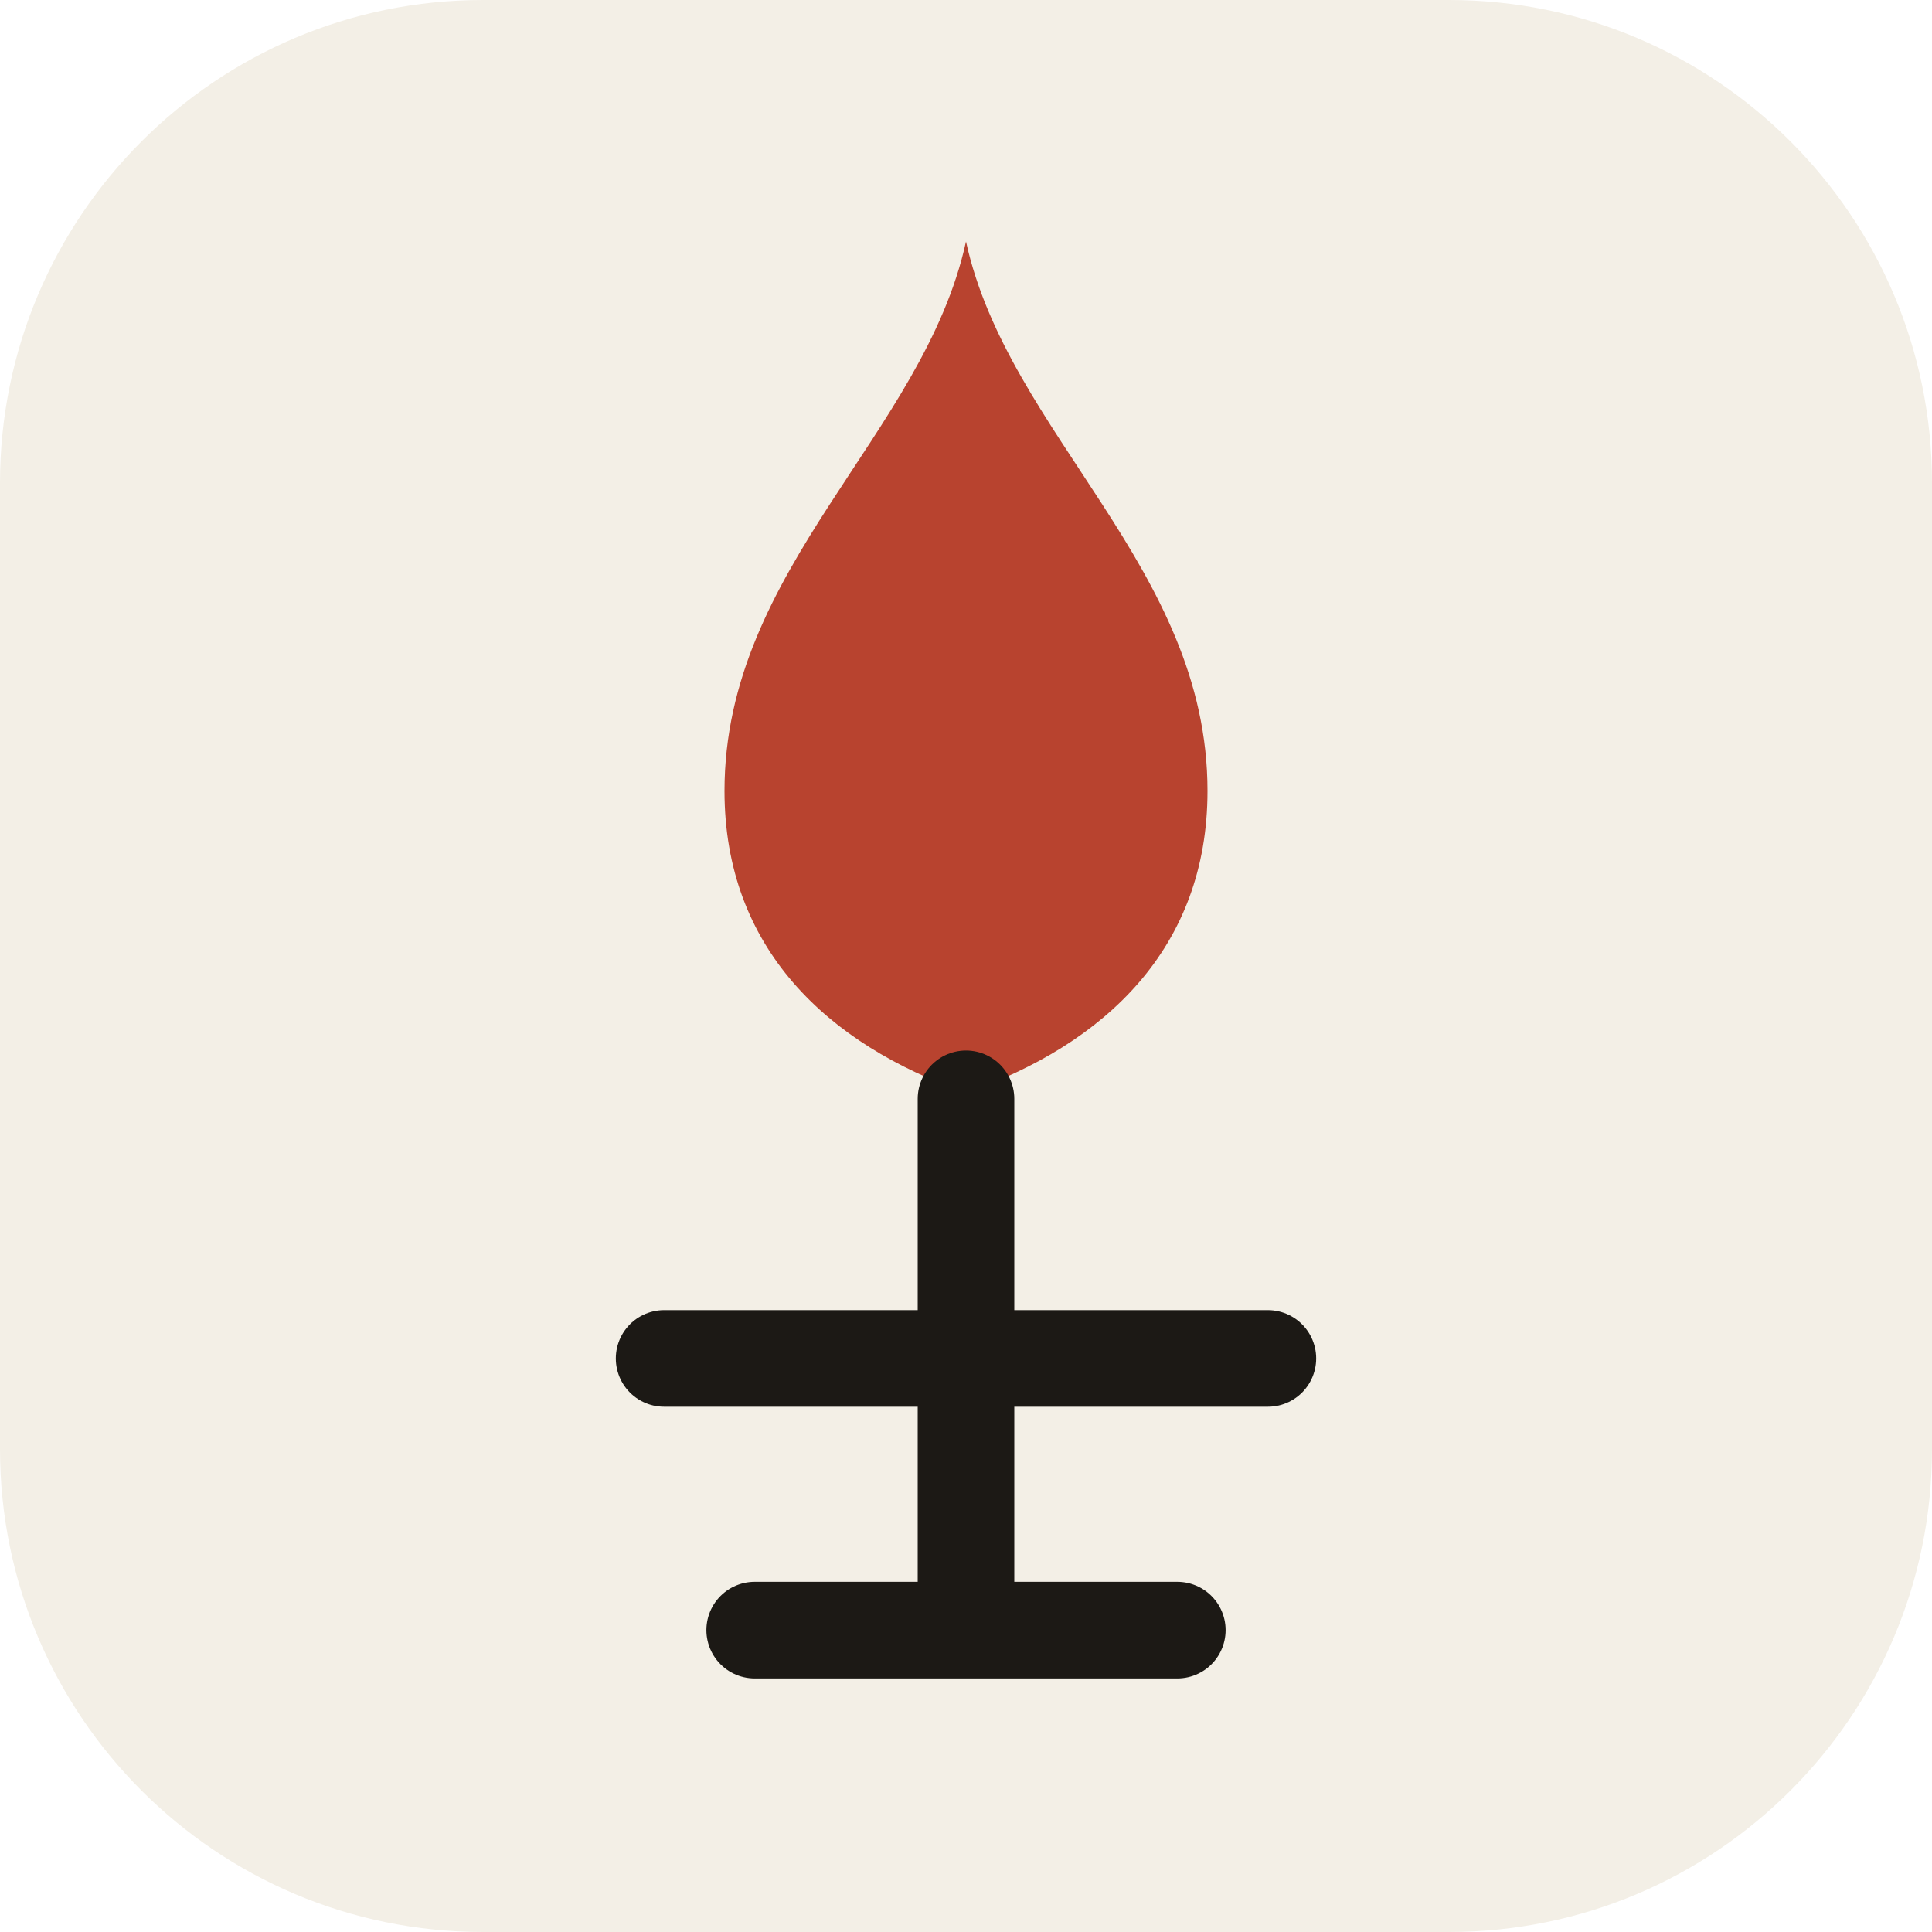
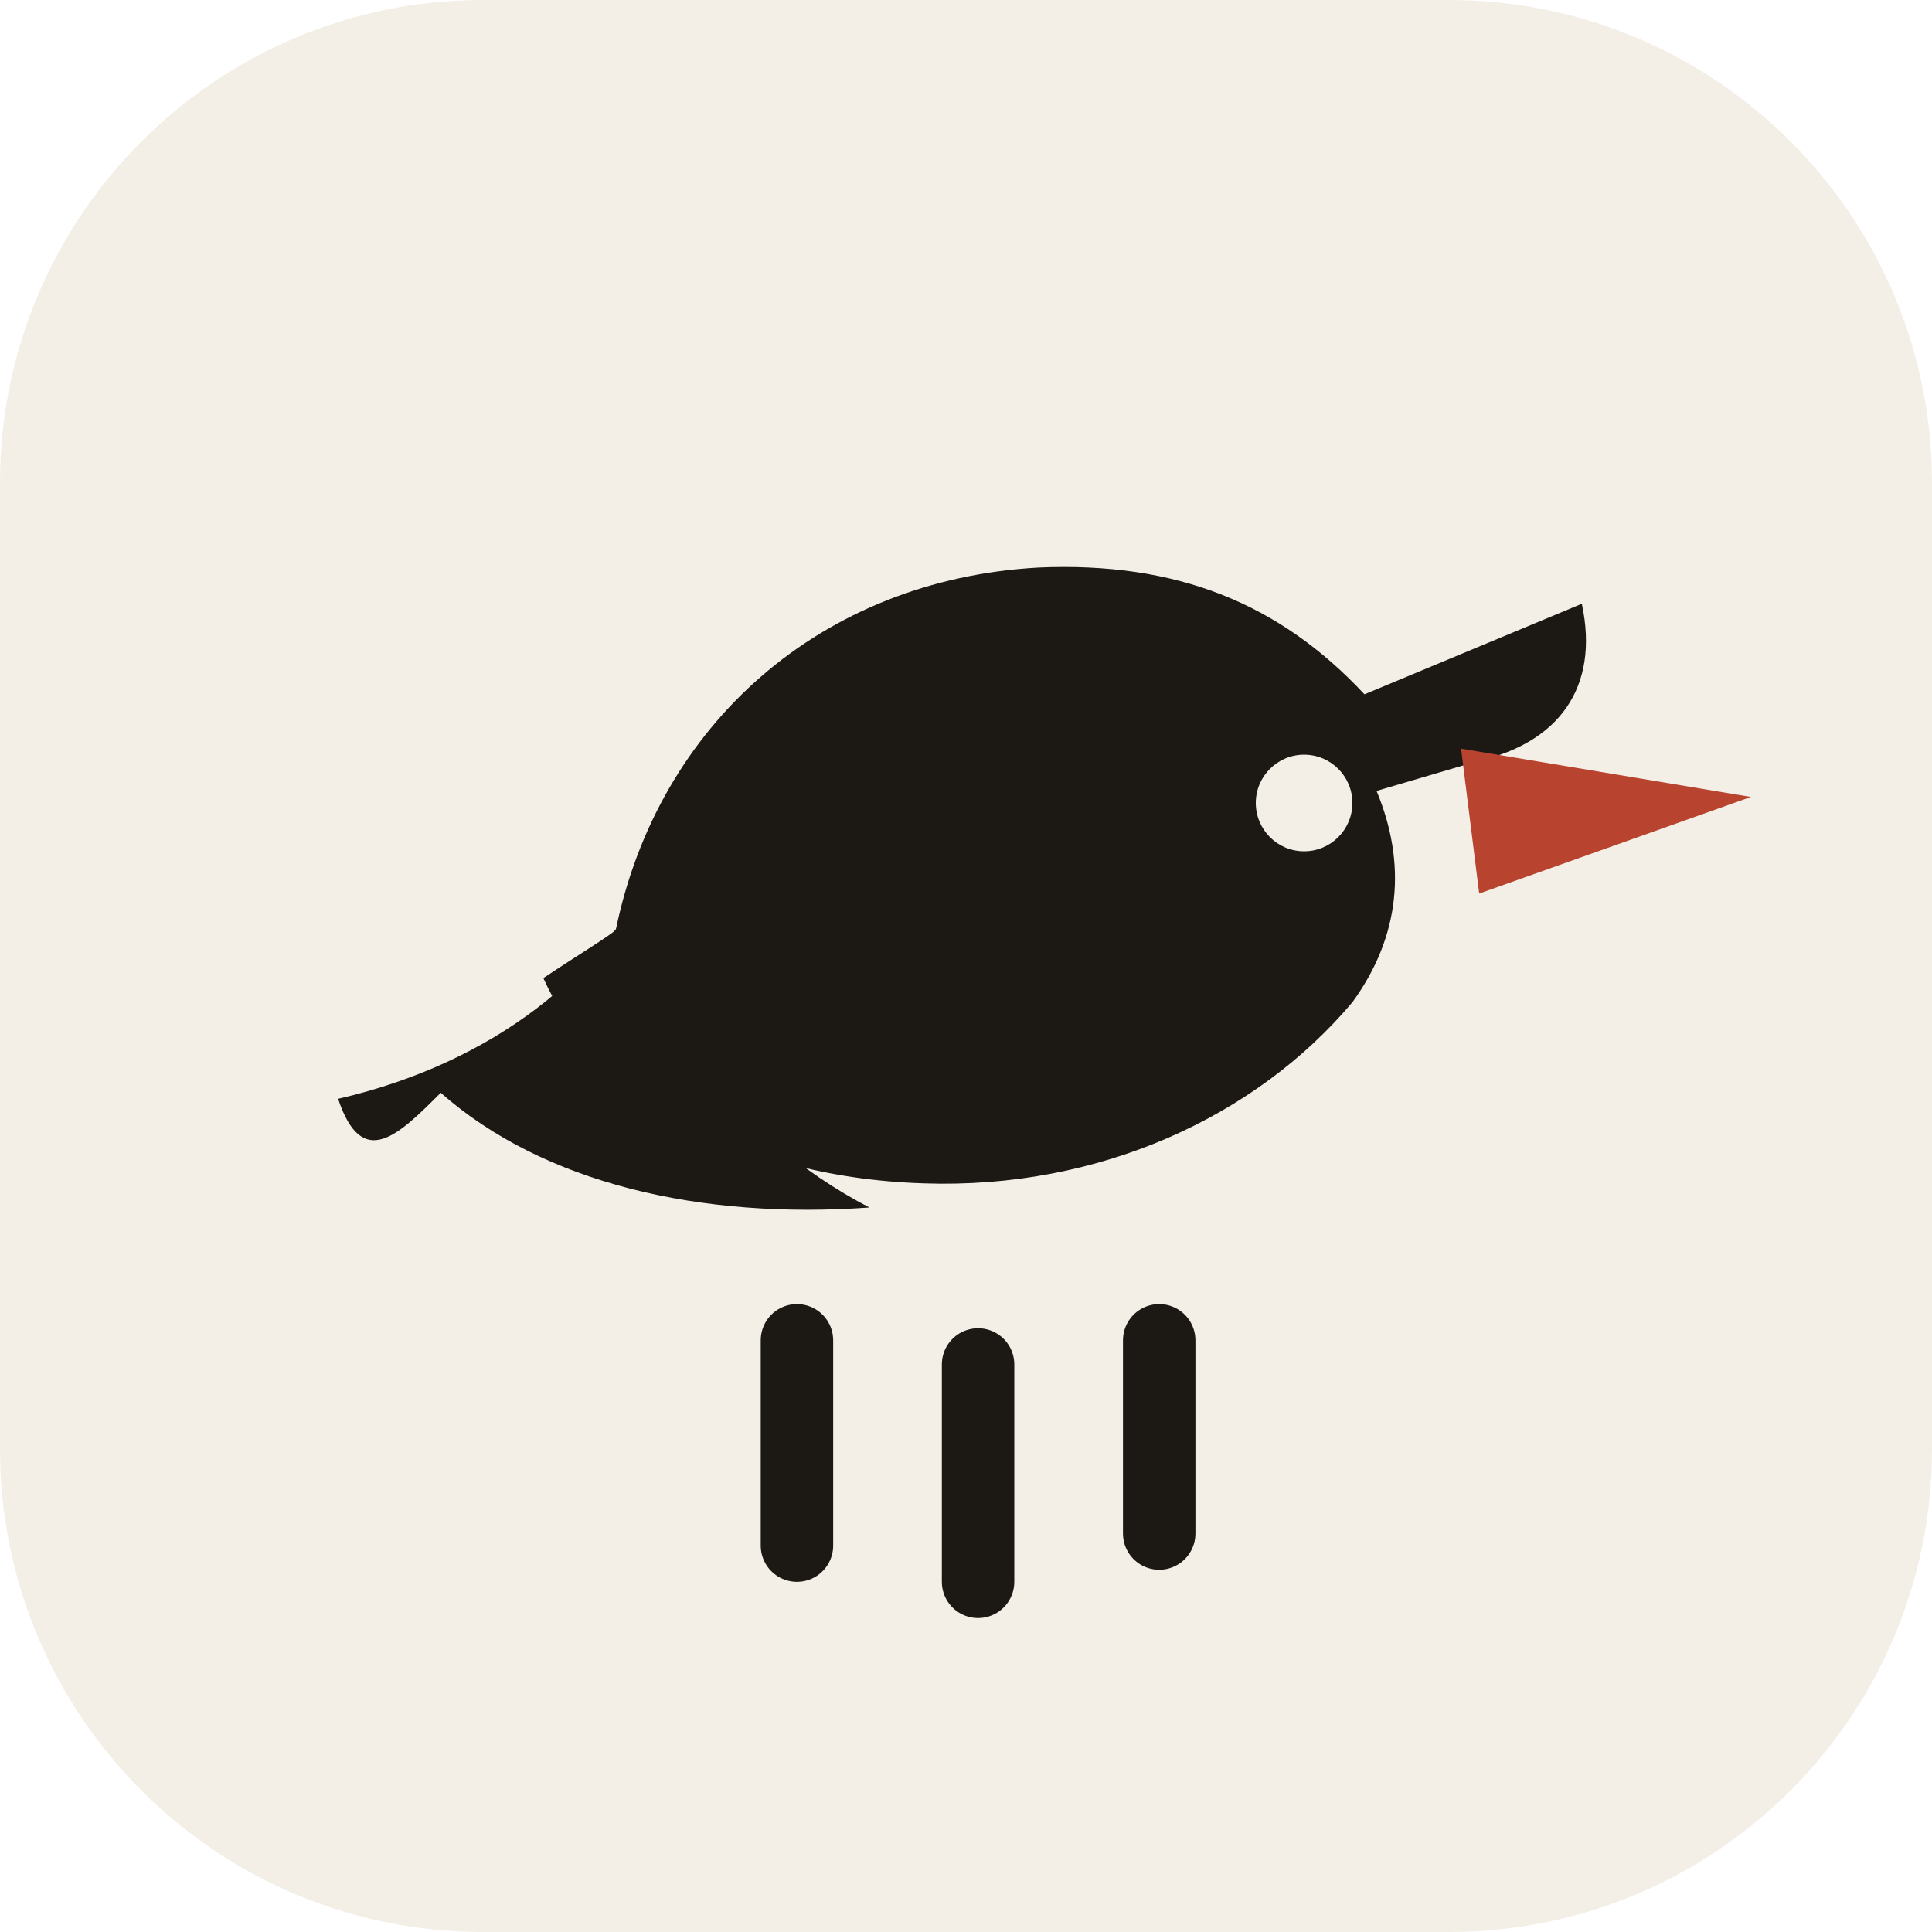
<svg xmlns="http://www.w3.org/2000/svg" viewBox="0 0 32 32">
  <rect width="32" height="32" rx="8" fill="#f3efe6" />
-   <path d="M16 4c.7 3.2 4 5.4 4 9.1 0 2.6-1.7 4.2-4 5-2.3-.8-4-2.4-4-5C12 9.4 15.3 7.2 16 4z" fill="#b8432f" />
-   <path d="M11 22.5h10M16 18.2V27M12.5 27h7" stroke="#1c1915" fill="none" stroke-width="1.6" stroke-linecap="round" />
+   <path d="M5.6 18.2c2.6-.6 4.4-2.1 5.2-3.8-.2 2.3 1.3 4.4 3.6 5.6-2.8.2-5.4-.4-7.1-1.9-.7.7-1.3 1.3-1.7.1z" fill="#1c1915" />
+   <path d="M10.2 15.4c.7-3.4 3.4-5.8 7-6 2.3-.1 4 .6 5.4 2.1l3.6-1.5c.3 1.4-.4 2.3-1.7 2.6l-1.7.5c.5 1.2.4 2.4-.4 3.5-1.6 1.9-4.2 3.1-7.1 3-3.2-.1-5.5-1.6-6.3-3.4.6-.4 1.1-.7 1.2-.8z" fill="#1c1915" />
+   <path d="M24.2 12.4 29 13.2l-4.5 1.6z" fill="#b8432f" />
+   <circle cx="21.6" cy="13.3" r=".8" fill="#f3efe6" />
+   <path d="M13.2 22.2v3.4M16.2 22.6v3.6M19.2 22.2v3.2" stroke="#1c1915" fill="none" stroke-width="1.2" stroke-linecap="round" />
</svg>
